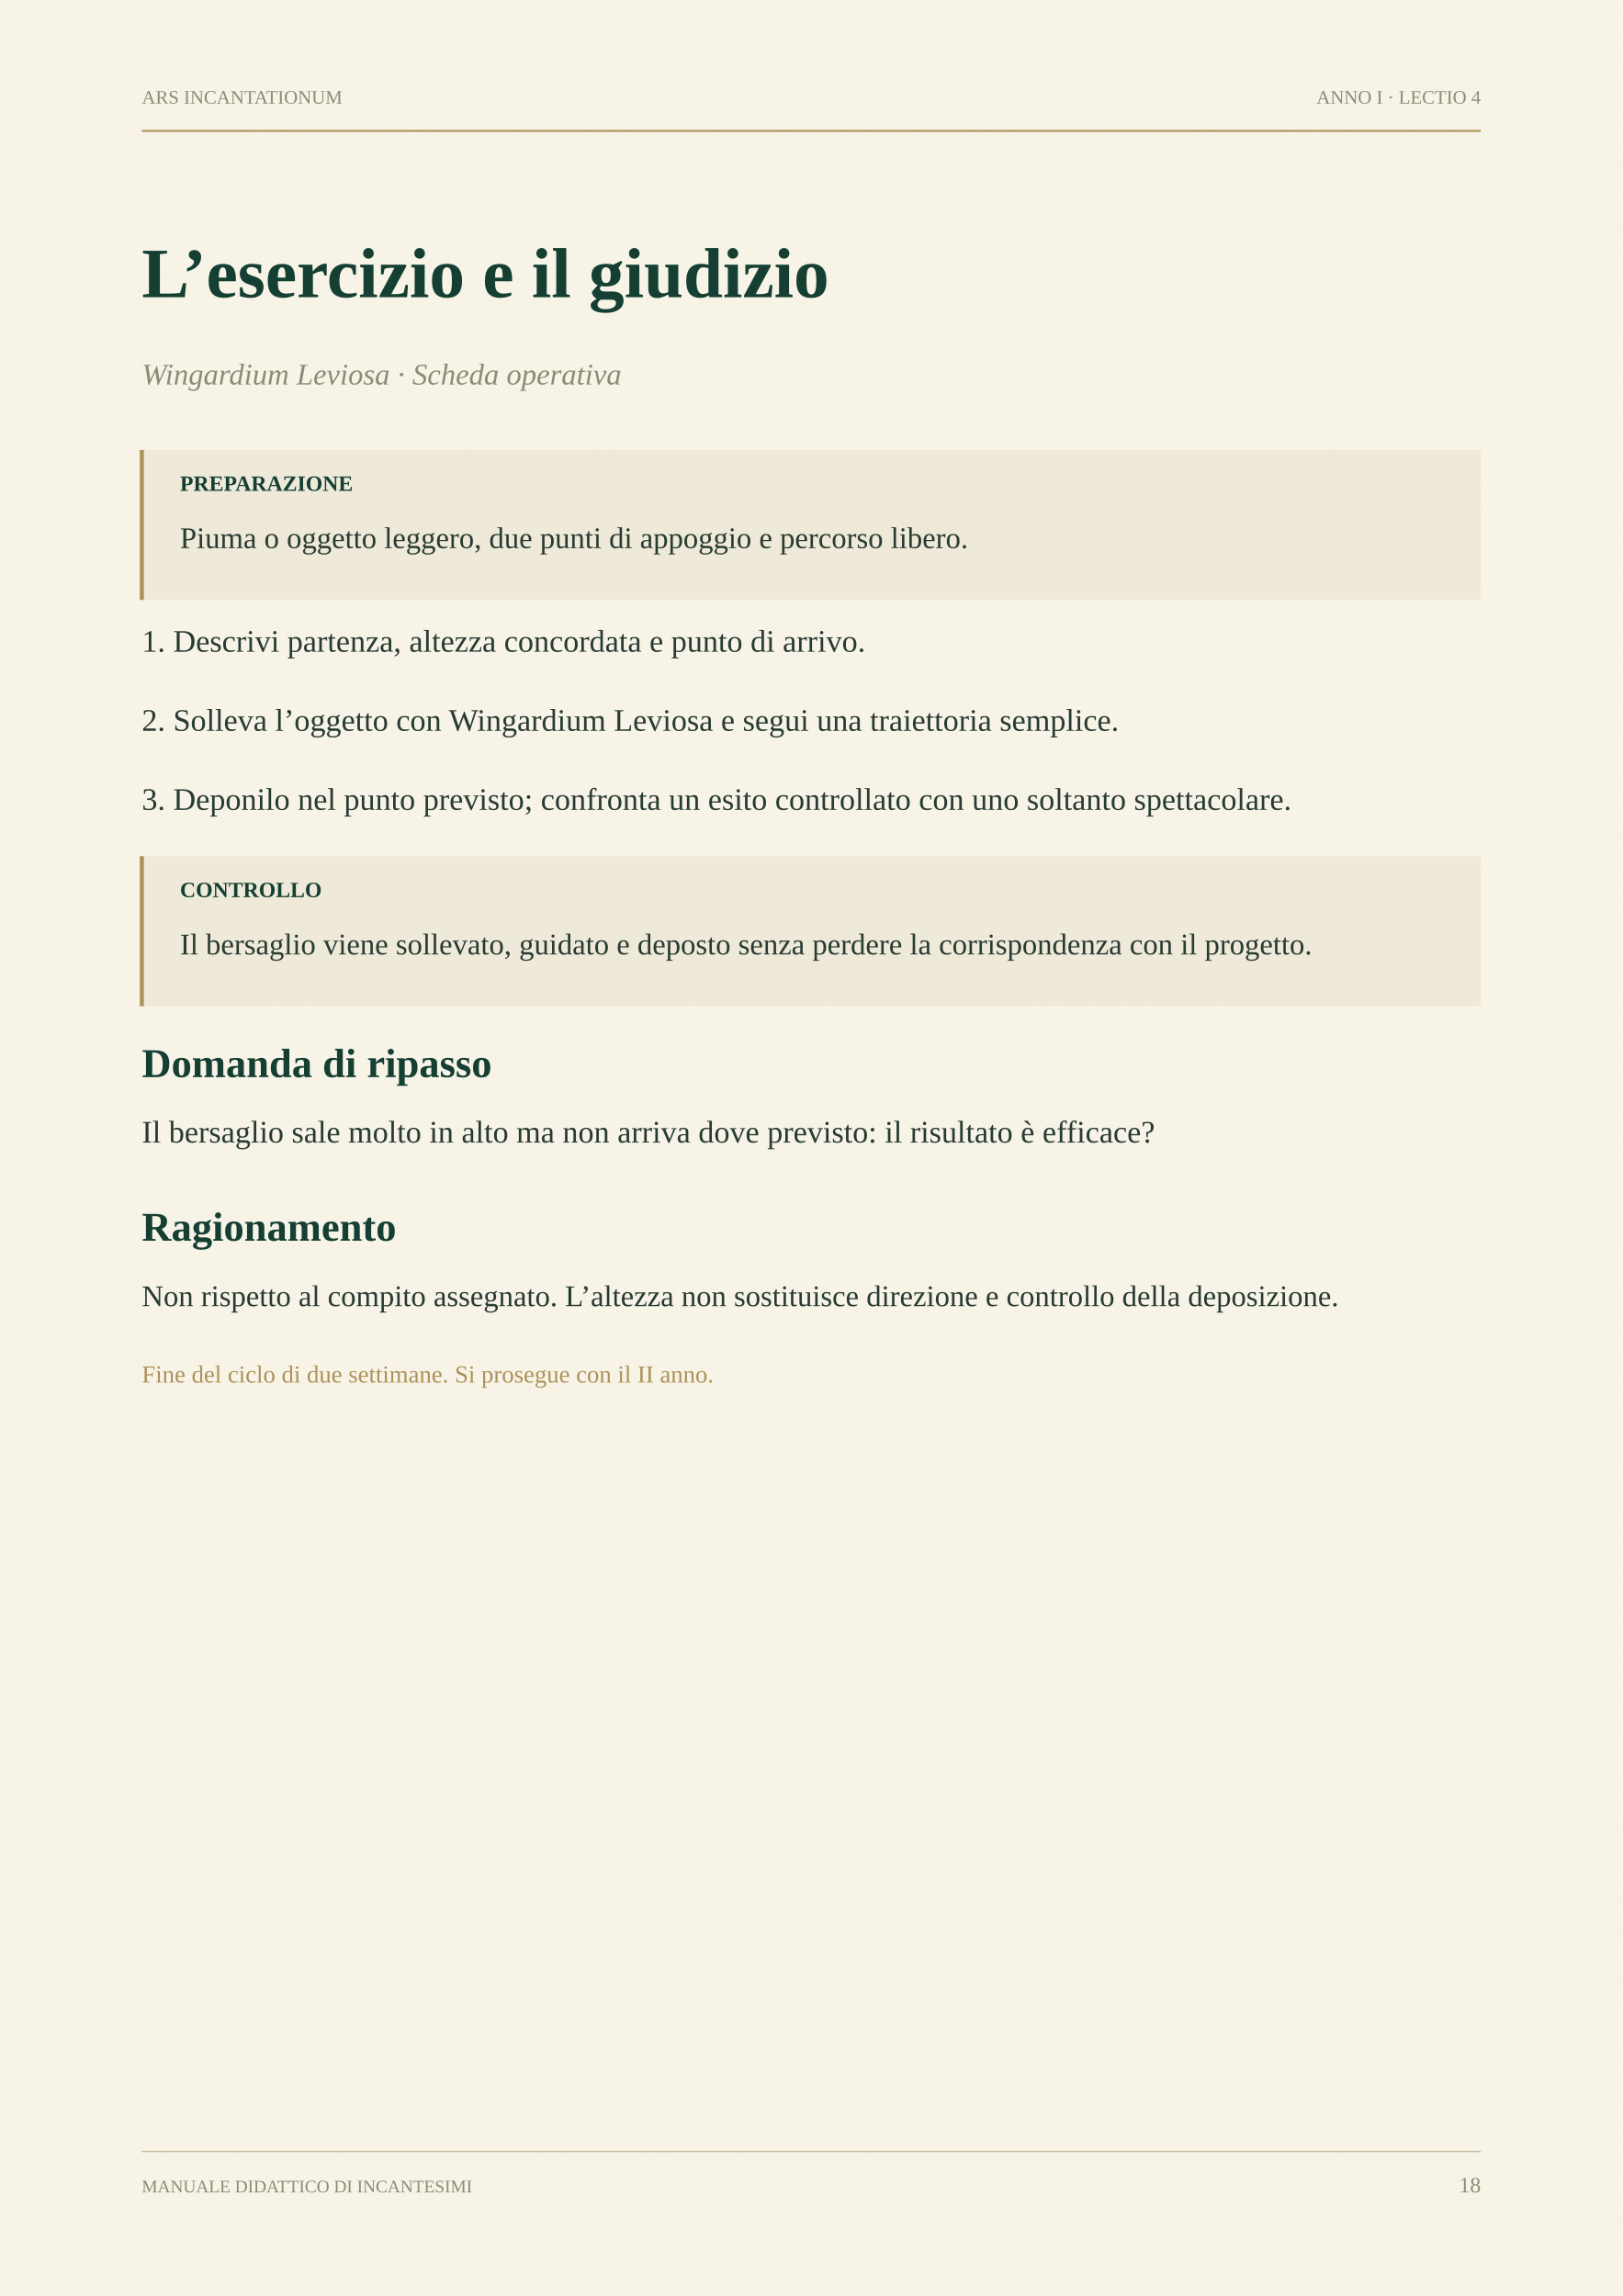
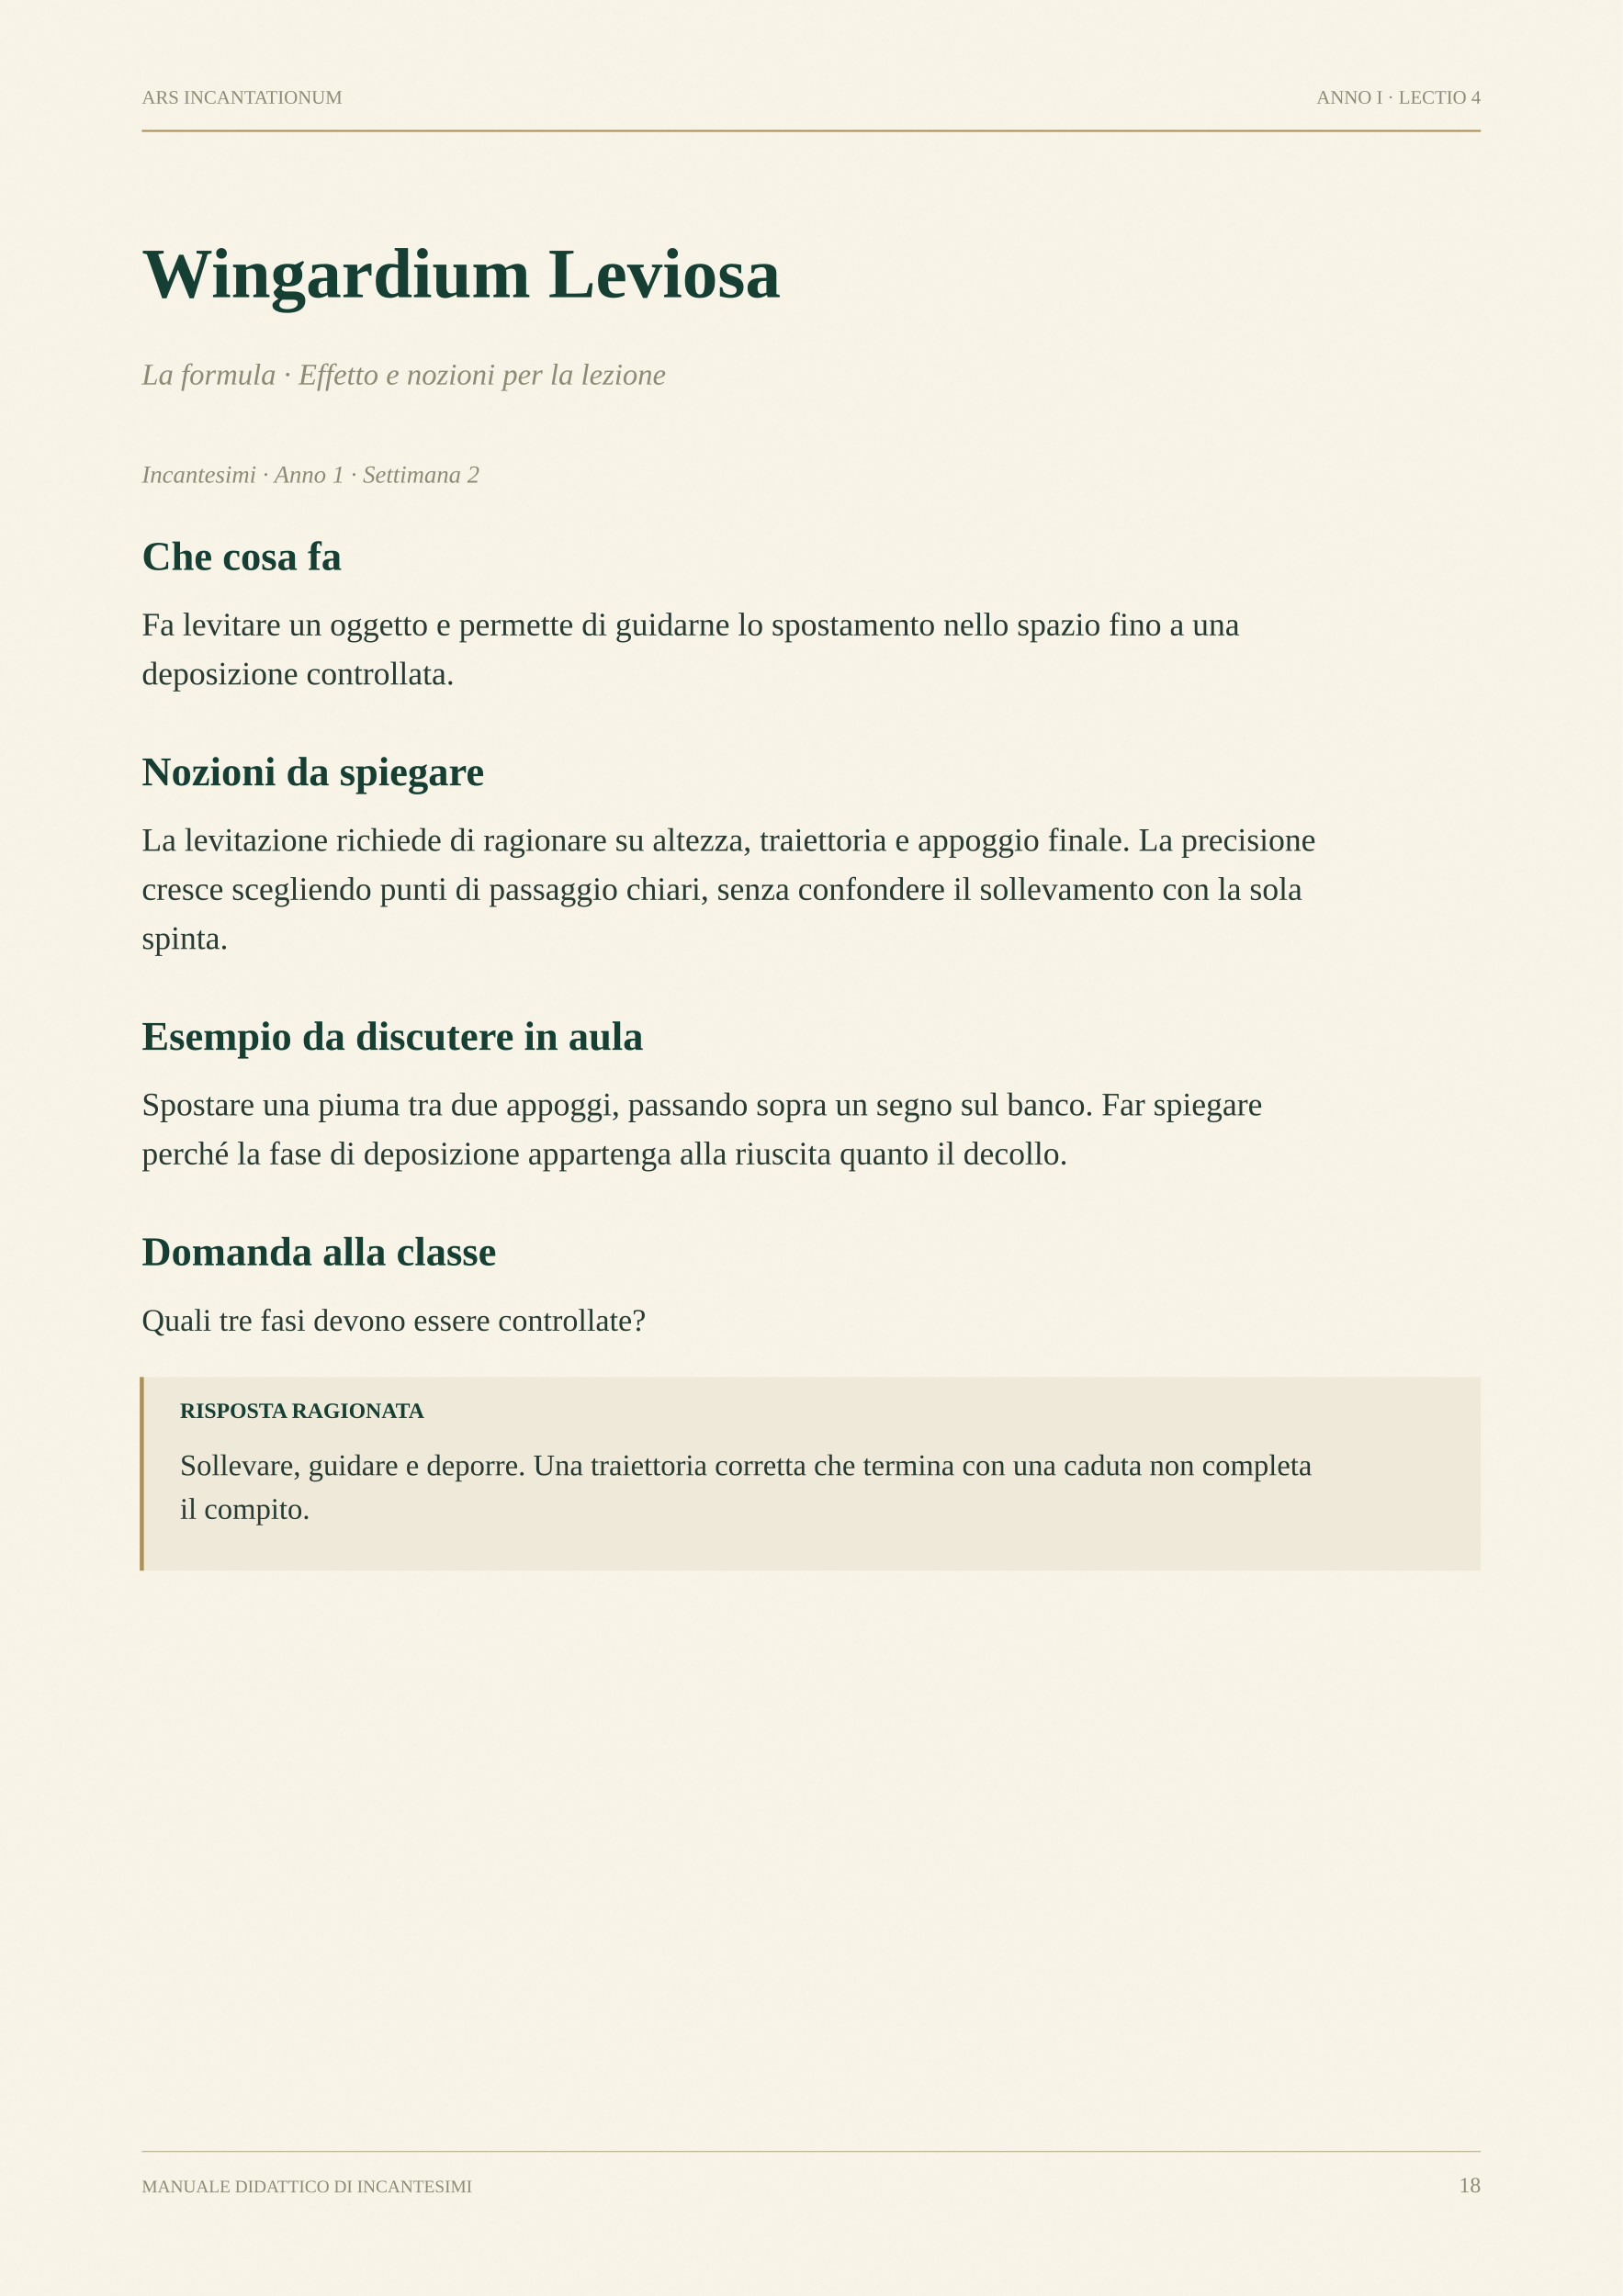
<svg xmlns="http://www.w3.org/2000/svg" width="595" height="842" viewBox="0 0 595 842">
  <defs>
    <filter id="grain">
      <feTurbulence type="fractalNoise" baseFrequency=".7" numOctaves="3" stitchTiles="stitch" />
      <feColorMatrix type="saturate" values="0" />
    </filter>
    <pattern id="paper" width="595" height="842" patternUnits="userSpaceOnUse">
      <rect width="595" height="842" filter="url(#grain)" opacity=".17" />
    </pattern>
    <linearGradient id="leather">
      <stop stop-color="#06271b" />
      <stop offset=".12" stop-color="#17583a" />
      <stop offset=".6" stop-color="#0c402a" />
      <stop offset="1" stop-color="#042015" />
    </linearGradient>
  </defs>
  <rect width="595" height="842" fill="#f8f4e8" />
  <rect width="595" height="842" fill="url(#paper)" opacity=".17" />
  <text x="52" y="38" font-family="Georgia, Times New Roman, serif" font-size="7" fill="#8e8a76">ARS INCANTATIONUM</text>
  <text x="543" y="38" font-family="Georgia, Times New Roman, serif" font-size="7" fill="#8e8a76" text-anchor="end">ANNO I · LECTIO 4</text>
  <path d="M52 48H543" stroke="#ac9258" stroke-width=".7" />
-   <text x="52" y="109" font-family="Georgia, Times New Roman, serif" font-size="26" fill="#153f33" font-weight="bold">L’esercizio e il giudizio</text>
-   <text x="52" y="141" font-family="Georgia, Times New Roman, serif" font-size="11" fill="#8e8a76" font-style="italic">Wingardium Leviosa · Scheda operativa</text>
-   <rect x="52" y="165" width="491" height="55" fill="#eee9d8" />
-   <path d="M52 165v55" stroke="#ac9258" stroke-width="1.5" />
-   <text x="66" y="180" font-family="Georgia, Times New Roman, serif" font-size="8" fill="#153f33" font-weight="bold">PREPARAZIONE</text>
-   <text x="66" y="201" font-family="Georgia, Times New Roman, serif" font-size="11" fill="#283b32">Piuma o oggetto leggero, due punti di appoggio e percorso libero.</text>
-   <text x="52" y="239" font-family="Georgia, Times New Roman, serif" font-size="11.5" fill="#283b32">1. Descrivi partenza, altezza concordata e punto di arrivo.</text>
-   <text x="52" y="268" font-family="Georgia, Times New Roman, serif" font-size="11.5" fill="#283b32">2. Solleva l’oggetto con Wingardium Leviosa e segui una traiettoria semplice.</text>
-   <text x="52" y="297" font-family="Georgia, Times New Roman, serif" font-size="11.5" fill="#283b32">3. Deponilo nel punto previsto; confronta un esito controllato con uno soltanto spettacolare.</text>
-   <rect x="52" y="314" width="491" height="55" fill="#eee9d8" />
-   <path d="M52 314v55" stroke="#ac9258" stroke-width="1.5" />
-   <text x="66" y="329" font-family="Georgia, Times New Roman, serif" font-size="8" fill="#153f33" font-weight="bold">CONTROLLO</text>
-   <text x="66" y="350" font-family="Georgia, Times New Roman, serif" font-size="11" fill="#283b32">Il bersaglio viene sollevato, guidato e deposto senza perdere la corrispondenza con il progetto.</text>
-   <text x="52" y="395" font-family="Georgia, Times New Roman, serif" font-size="15" fill="#153f33" font-weight="bold">Domanda di ripasso</text>
-   <text x="52" y="419" font-family="Georgia, Times New Roman, serif" font-size="11.5" fill="#283b32">Il bersaglio sale molto in alto ma non arriva dove previsto: il risultato è efficace?</text>
-   <text x="52" y="455" font-family="Georgia, Times New Roman, serif" font-size="15" fill="#153f33" font-weight="bold">Ragionamento</text>
-   <text x="52" y="479" font-family="Georgia, Times New Roman, serif" font-size="11" fill="#283b32">Non rispetto al compito assegnato. L’altezza non sostituisce direzione e controllo della deposizione.</text>
-   <text x="52" y="507" font-family="Georgia, Times New Roman, serif" font-size="9" fill="#ac9258">Fine del ciclo di due settimane. Si prosegue con il II anno.</text>
+   <text x="52" y="109" font-family="Georgia, Times New Roman, serif" font-size="26" fill="#153f33" font-weight="bold">Wingardium Leviosa</text>
+   <text x="52" y="141" font-family="Georgia, Times New Roman, serif" font-size="11" fill="#8e8a76" font-style="italic">La formula · Effetto e nozioni per la lezione</text>
+   <text x="52" y="177" font-family="Georgia, Times New Roman, serif" font-size="9" fill="#8e8a76" font-style="italic">Incantesimi · Anno 1 · Settimana 2</text>
+   <text x="52" y="209" font-family="Georgia, Times New Roman, serif" font-size="15" fill="#153f33" font-weight="bold">Che cosa fa</text>
+   <text x="52" y="233" font-family="Georgia, Times New Roman, serif" font-size="12" fill="#283b32">Fa levitare un oggetto e permette di guidarne lo spostamento nello spazio fino a una</text>
+   <text x="52" y="251" font-family="Georgia, Times New Roman, serif" font-size="12" fill="#283b32">deposizione controllata.</text>
+   <text x="52" y="288" font-family="Georgia, Times New Roman, serif" font-size="15" fill="#153f33" font-weight="bold">Nozioni da spiegare</text>
+   <text x="52" y="312" font-family="Georgia, Times New Roman, serif" font-size="12" fill="#283b32">La levitazione richiede di ragionare su altezza, traiettoria e appoggio finale. La precisione</text>
+   <text x="52" y="330" font-family="Georgia, Times New Roman, serif" font-size="12" fill="#283b32">cresce scegliendo punti di passaggio chiari, senza confondere il sollevamento con la sola</text>
+   <text x="52" y="348" font-family="Georgia, Times New Roman, serif" font-size="12" fill="#283b32">spinta.</text>
+   <text x="52" y="385" font-family="Georgia, Times New Roman, serif" font-size="15" fill="#153f33" font-weight="bold">Esempio da discutere in aula</text>
+   <text x="52" y="409" font-family="Georgia, Times New Roman, serif" font-size="12" fill="#283b32">Spostare una piuma tra due appoggi, passando sopra un segno sul banco. Far spiegare</text>
+   <text x="52" y="427" font-family="Georgia, Times New Roman, serif" font-size="12" fill="#283b32">perché la fase di deposizione appartenga alla riuscita quanto il decollo.</text>
+   <text x="52" y="464" font-family="Georgia, Times New Roman, serif" font-size="15" fill="#153f33" font-weight="bold">Domanda alla classe</text>
+   <text x="52" y="488" font-family="Georgia, Times New Roman, serif" font-size="11.5" fill="#283b32">Quali tre fasi devono essere controllate?</text>
+   <rect x="52" y="505" width="491" height="71" fill="#eee9d8" />
+   <path d="M52 505v71" stroke="#ac9258" stroke-width="1.5" />
+   <text x="66" y="520" font-family="Georgia, Times New Roman, serif" font-size="8" fill="#153f33" font-weight="bold">RISPOSTA RAGIONATA</text>
+   <text x="66" y="541" font-family="Georgia, Times New Roman, serif" font-size="11" fill="#283b32">Sollevare, guidare e deporre. Una traiettoria corretta che termina con una caduta non completa</text>
+   <text x="66" y="557" font-family="Georgia, Times New Roman, serif" font-size="11" fill="#283b32">il compito.</text>
  <path d="M52 789H543" stroke="#c3b89b" stroke-width=".45" />
  <text x="52" y="804" font-family="Georgia, Times New Roman, serif" font-size="6.5" fill="#8e8a76">MANUALE DIDATTICO DI INCANTESIMI</text>
  <text x="543" y="804" font-family="Georgia, Times New Roman, serif" font-size="8" fill="#8e8a76" text-anchor="end">18</text>
</svg>
